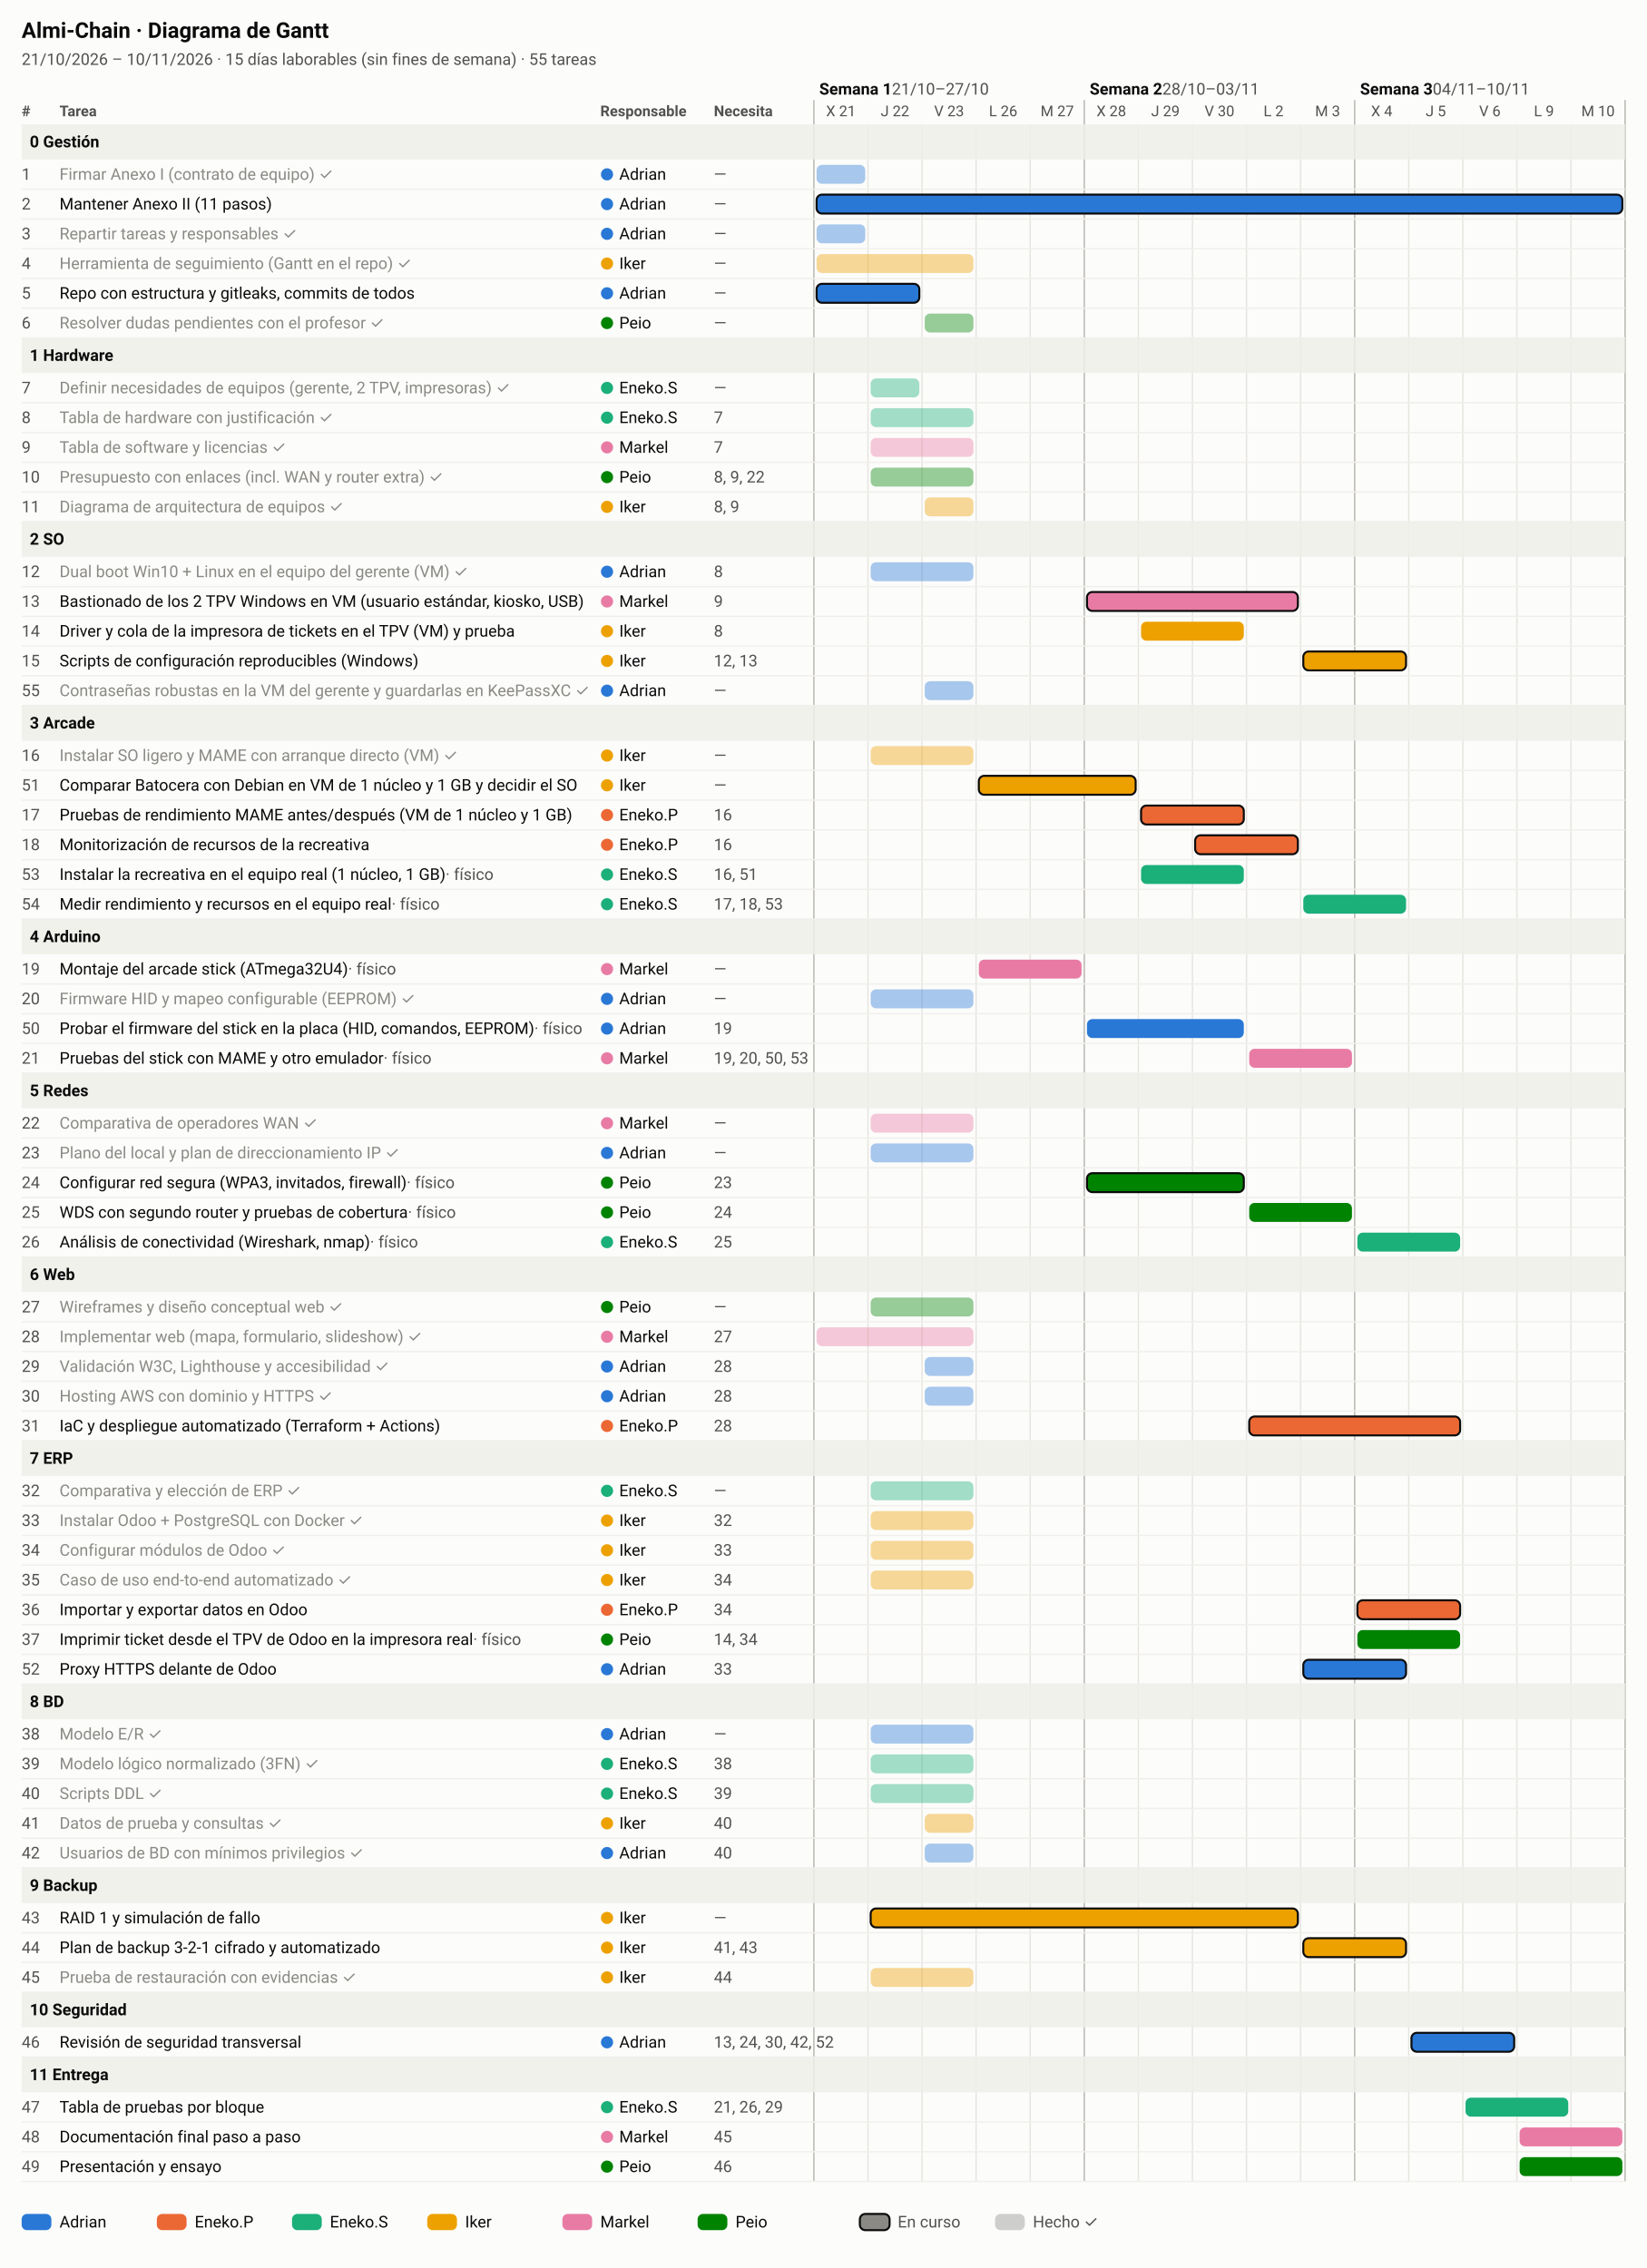
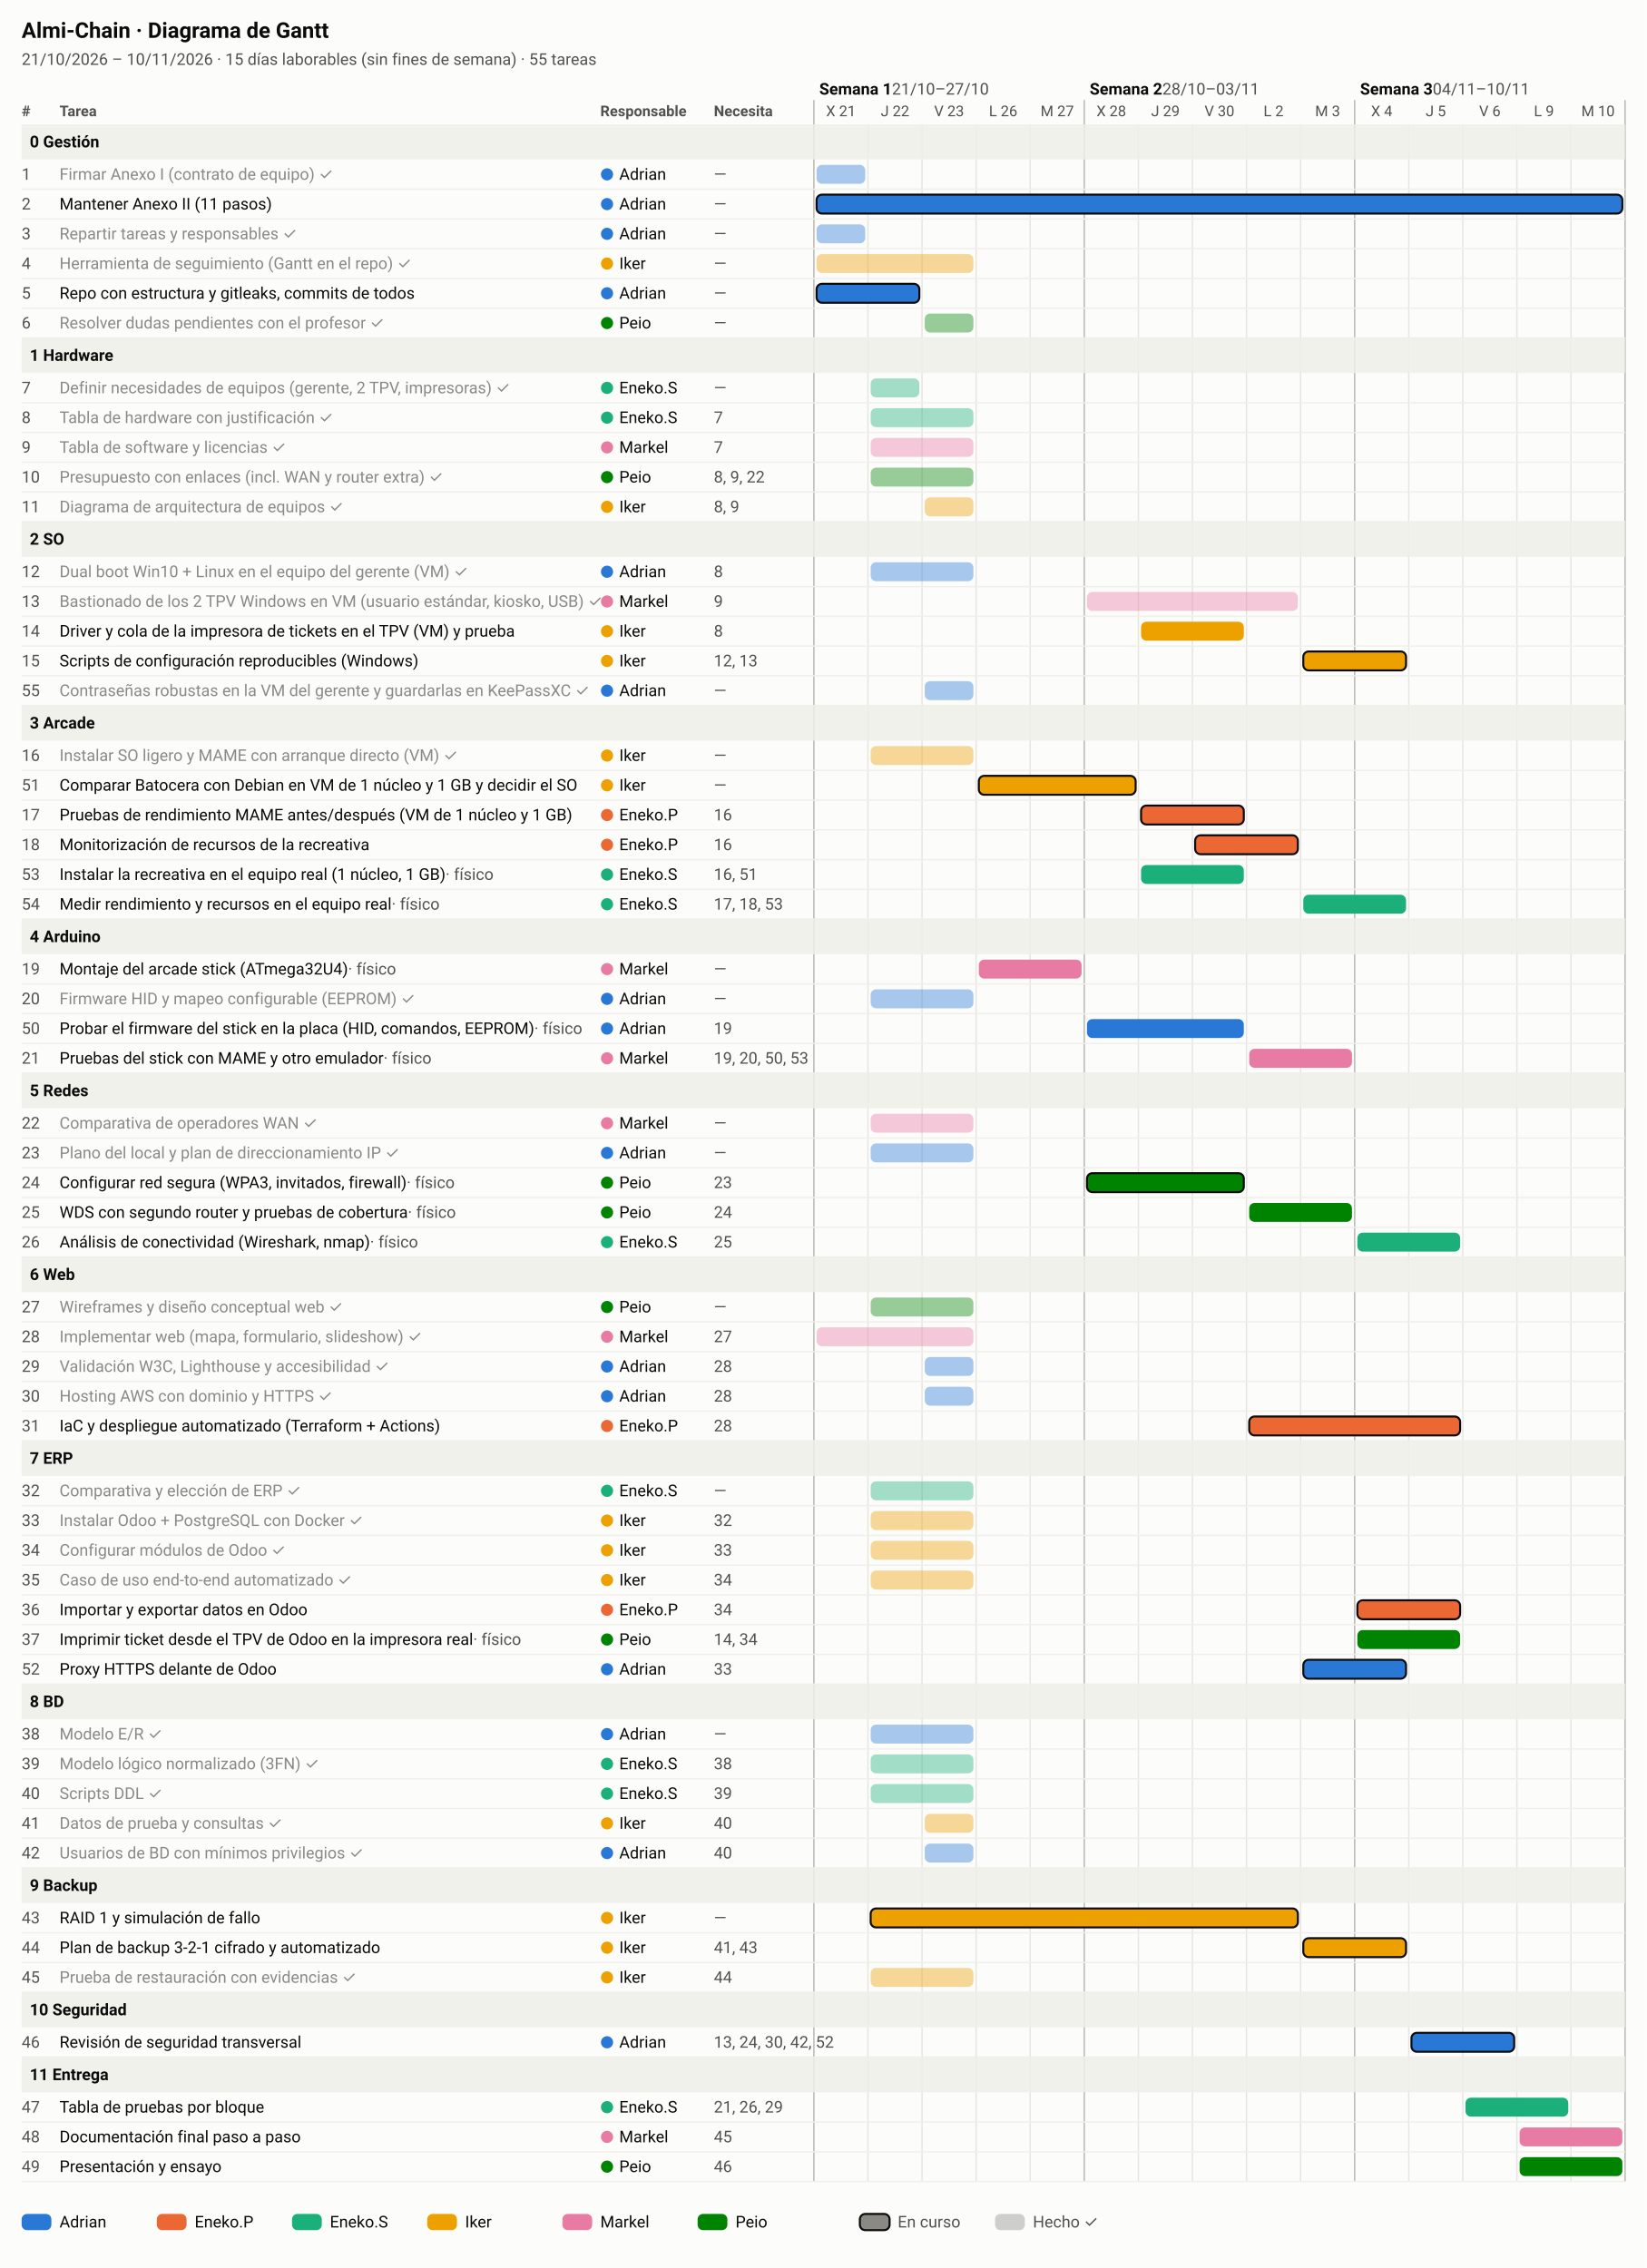
<svg xmlns="http://www.w3.org/2000/svg" width="1218" height="1678" viewBox="0 0 1218 1678" font-family="system-ui, -apple-system, Segoe UI, Roboto, sans-serif" font-size="12">
  <style>.t{fill:#0b0b0b}.s{fill:#52514e}.m{fill:#8a8984}.b{font-weight:600}</style>
  <rect width="1218" height="1678" fill="#fcfcfb" />
  <text x="16" y="28" class="t b" font-size="16">Almi-Chain · Diagrama de Gantt</text>
  <text x="16" y="48" class="s">21/10/2026 – 10/11/2026 · 15 días laborables (sin fines de semana) · 55 tareas</text>
  <text x="606" y="70" class="t b">Semana 1<tspan class="s" font-weight="400"> 21/10–27/10</tspan>
  </text>
  <text x="806" y="70" class="t b">Semana 2<tspan class="s" font-weight="400"> 28/10–03/11</tspan>
  </text>
  <text x="1006" y="70" class="t b">Semana 3<tspan class="s" font-weight="400"> 04/11–10/11</tspan>
  </text>
  <text x="622.0" y="86" text-anchor="middle" class="s" font-size="11">X 21</text>
  <text x="662.0" y="86" text-anchor="middle" class="s" font-size="11">J 22</text>
  <text x="702.0" y="86" text-anchor="middle" class="s" font-size="11">V 23</text>
  <text x="742.0" y="86" text-anchor="middle" class="s" font-size="11">L 26</text>
  <text x="782.0" y="86" text-anchor="middle" class="s" font-size="11">M 27</text>
  <text x="822.0" y="86" text-anchor="middle" class="s" font-size="11">X 28</text>
  <text x="862.0" y="86" text-anchor="middle" class="s" font-size="11">J 29</text>
  <text x="902.0" y="86" text-anchor="middle" class="s" font-size="11">V 30</text>
  <text x="942.0" y="86" text-anchor="middle" class="s" font-size="11">L 2</text>
  <text x="982.0" y="86" text-anchor="middle" class="s" font-size="11">M 3</text>
  <text x="1022.0" y="86" text-anchor="middle" class="s" font-size="11">X 4</text>
  <text x="1062.0" y="86" text-anchor="middle" class="s" font-size="11">J 5</text>
  <text x="1102.0" y="86" text-anchor="middle" class="s" font-size="11">V 6</text>
  <text x="1142.0" y="86" text-anchor="middle" class="s" font-size="11">L 9</text>
  <text x="1182.0" y="86" text-anchor="middle" class="s" font-size="11">M 10</text>
  <text x="16" y="86" class="s b" font-size="11">#</text>
  <text x="44" y="86" class="s b" font-size="11">Tarea</text>
  <text x="444" y="86" class="s b" font-size="11">Responsable</text>
  <text x="528" y="86" class="s b" font-size="11">Necesita</text>
  <line x1="602" y1="74" x2="602" y2="1614" stroke="#b8b7b0" stroke-width="1" />
  <line x1="642" y1="92" x2="642" y2="1614" stroke="#e6e5e0" stroke-width="1" />
  <line x1="682" y1="92" x2="682" y2="1614" stroke="#e6e5e0" stroke-width="1" />
  <line x1="722" y1="92" x2="722" y2="1614" stroke="#e6e5e0" stroke-width="1" />
  <line x1="762" y1="92" x2="762" y2="1614" stroke="#e6e5e0" stroke-width="1" />
  <line x1="802" y1="74" x2="802" y2="1614" stroke="#b8b7b0" stroke-width="1" />
  <line x1="842" y1="92" x2="842" y2="1614" stroke="#e6e5e0" stroke-width="1" />
  <line x1="882" y1="92" x2="882" y2="1614" stroke="#e6e5e0" stroke-width="1" />
  <line x1="922" y1="92" x2="922" y2="1614" stroke="#e6e5e0" stroke-width="1" />
  <line x1="962" y1="92" x2="962" y2="1614" stroke="#e6e5e0" stroke-width="1" />
  <line x1="1002" y1="74" x2="1002" y2="1614" stroke="#b8b7b0" stroke-width="1" />
  <line x1="1042" y1="92" x2="1042" y2="1614" stroke="#e6e5e0" stroke-width="1" />
  <line x1="1082" y1="92" x2="1082" y2="1614" stroke="#e6e5e0" stroke-width="1" />
  <line x1="1122" y1="92" x2="1122" y2="1614" stroke="#e6e5e0" stroke-width="1" />
  <line x1="1162" y1="92" x2="1162" y2="1614" stroke="#e6e5e0" stroke-width="1" />
  <line x1="1202" y1="74" x2="1202" y2="1614" stroke="#b8b7b0" stroke-width="1" />
  <rect x="16" y="92" width="1186" height="26" fill="#efeeea" fill-opacity="0.85" />
  <text x="22" y="109" class="t b">0 Gestión</text>
  <line x1="16" y1="140" x2="1202" y2="140" stroke="#f0efeb" />
  <text x="16" y="133.0" class="s">1</text>
  <text x="44" y="133.0" class="m">Firmar Anexo I (contrato de equipo) ✓</text>
  <circle cx="449" cy="129.0" r="4.5" fill="#2a78d6" />
  <text x="458" y="133.0" class="t">Adrian</text>
  <text x="528" y="133.0" class="s">—</text>
  <rect x="604" y="122" width="36" height="14" rx="4" fill="#2a78d6" fill-opacity="0.4" />
  <line x1="16" y1="162" x2="1202" y2="162" stroke="#f0efeb" />
  <text x="16" y="155.0" class="s">2</text>
  <text x="44" y="155.0" class="t">Mantener Anexo II (11 pasos)</text>
  <circle cx="449" cy="151.0" r="4.5" fill="#2a78d6" />
  <text x="458" y="155.0" class="t">Adrian</text>
  <text x="528" y="155.0" class="s">—</text>
  <rect x="604" y="144" width="596" height="14" rx="4" fill="#2a78d6" stroke="#0b0b0b" stroke-width="1.5" />
  <line x1="16" y1="184" x2="1202" y2="184" stroke="#f0efeb" />
  <text x="16" y="177.0" class="s">3</text>
  <text x="44" y="177.0" class="m">Repartir tareas y responsables ✓</text>
  <circle cx="449" cy="173.0" r="4.5" fill="#2a78d6" />
  <text x="458" y="177.0" class="t">Adrian</text>
  <text x="528" y="177.0" class="s">—</text>
  <rect x="604" y="166" width="36" height="14" rx="4" fill="#2a78d6" fill-opacity="0.4" />
  <line x1="16" y1="206" x2="1202" y2="206" stroke="#f0efeb" />
  <text x="16" y="199.0" class="s">4</text>
  <text x="44" y="199.0" class="m">Herramienta de seguimiento (Gantt en el repo) ✓</text>
  <circle cx="449" cy="195.0" r="4.5" fill="#eda100" />
  <text x="458" y="199.0" class="t">Iker</text>
  <text x="528" y="199.0" class="s">—</text>
  <rect x="604" y="188" width="116" height="14" rx="4" fill="#eda100" fill-opacity="0.4" />
  <line x1="16" y1="228" x2="1202" y2="228" stroke="#f0efeb" />
  <text x="16" y="221.0" class="s">5</text>
  <text x="44" y="221.0" class="t">Repo con estructura y gitleaks, commits de todos</text>
  <circle cx="449" cy="217.0" r="4.5" fill="#2a78d6" />
  <text x="458" y="221.0" class="t">Adrian</text>
  <text x="528" y="221.0" class="s">—</text>
  <rect x="604" y="210" width="76" height="14" rx="4" fill="#2a78d6" stroke="#0b0b0b" stroke-width="1.5" />
  <line x1="16" y1="250" x2="1202" y2="250" stroke="#f0efeb" />
  <text x="16" y="243.0" class="s">6</text>
  <text x="44" y="243.0" class="m">Resolver dudas pendientes con el profesor ✓</text>
  <circle cx="449" cy="239.0" r="4.5" fill="#008300" />
  <text x="458" y="243.0" class="t">Peio</text>
  <text x="528" y="243.0" class="s">—</text>
  <rect x="684" y="232" width="36" height="14" rx="4" fill="#008300" fill-opacity="0.4" />
  <rect x="16" y="250" width="1186" height="26" fill="#efeeea" fill-opacity="0.85" />
  <text x="22" y="267" class="t b">1 Hardware</text>
  <line x1="16" y1="298" x2="1202" y2="298" stroke="#f0efeb" />
  <text x="16" y="291.0" class="s">7</text>
  <text x="44" y="291.0" class="m">Definir necesidades de equipos (gerente, 2 TPV, impresoras) ✓</text>
  <circle cx="449" cy="287.0" r="4.5" fill="#1baf7a" />
  <text x="458" y="291.0" class="t">Eneko.S</text>
  <text x="528" y="291.0" class="s">—</text>
  <rect x="644" y="280" width="36" height="14" rx="4" fill="#1baf7a" fill-opacity="0.4" />
  <line x1="16" y1="320" x2="1202" y2="320" stroke="#f0efeb" />
  <text x="16" y="313.0" class="s">8</text>
  <text x="44" y="313.0" class="m">Tabla de hardware con justificación ✓</text>
  <circle cx="449" cy="309.0" r="4.5" fill="#1baf7a" />
  <text x="458" y="313.0" class="t">Eneko.S</text>
  <text x="528" y="313.0" class="s">7</text>
  <rect x="644" y="302" width="76" height="14" rx="4" fill="#1baf7a" fill-opacity="0.4" />
  <line x1="16" y1="342" x2="1202" y2="342" stroke="#f0efeb" />
  <text x="16" y="335.0" class="s">9</text>
  <text x="44" y="335.0" class="m">Tabla de software y licencias ✓</text>
  <circle cx="449" cy="331.0" r="4.5" fill="#e87ba4" />
  <text x="458" y="335.0" class="t">Markel</text>
  <text x="528" y="335.0" class="s">7</text>
  <rect x="644" y="324" width="76" height="14" rx="4" fill="#e87ba4" fill-opacity="0.4" />
  <line x1="16" y1="364" x2="1202" y2="364" stroke="#f0efeb" />
  <text x="16" y="357.0" class="s">10</text>
  <text x="44" y="357.0" class="m">Presupuesto con enlaces (incl. WAN y router extra) ✓</text>
  <circle cx="449" cy="353.0" r="4.5" fill="#008300" />
  <text x="458" y="357.0" class="t">Peio</text>
  <text x="528" y="357.0" class="s">8, 9, 22</text>
  <rect x="644" y="346" width="76" height="14" rx="4" fill="#008300" fill-opacity="0.4" />
  <line x1="16" y1="386" x2="1202" y2="386" stroke="#f0efeb" />
  <text x="16" y="379.0" class="s">11</text>
  <text x="44" y="379.0" class="m">Diagrama de arquitectura de equipos ✓</text>
  <circle cx="449" cy="375.0" r="4.5" fill="#eda100" />
  <text x="458" y="379.0" class="t">Iker</text>
  <text x="528" y="379.0" class="s">8, 9</text>
  <rect x="684" y="368" width="36" height="14" rx="4" fill="#eda100" fill-opacity="0.4" />
  <rect x="16" y="386" width="1186" height="26" fill="#efeeea" fill-opacity="0.85" />
  <text x="22" y="403" class="t b">2 SO</text>
  <line x1="16" y1="434" x2="1202" y2="434" stroke="#f0efeb" />
  <text x="16" y="427.0" class="s">12</text>
  <text x="44" y="427.0" class="m">Dual boot Win10 + Linux en el equipo del gerente (VM) ✓</text>
  <circle cx="449" cy="423.0" r="4.5" fill="#2a78d6" />
  <text x="458" y="427.0" class="t">Adrian</text>
  <text x="528" y="427.0" class="s">8</text>
  <rect x="644" y="416" width="76" height="14" rx="4" fill="#2a78d6" fill-opacity="0.4" />
  <line x1="16" y1="456" x2="1202" y2="456" stroke="#f0efeb" />
  <text x="16" y="449.0" class="s">13</text>
-   <text x="44" y="449.0" class="t">Bastionado de los 2 TPV Windows en VM (usuario estándar, kiosko, USB)</text>
+   <text x="44" y="449.0" class="m">Bastionado de los 2 TPV Windows en VM (usuario estándar, kiosko, USB) ✓</text>
  <circle cx="449" cy="445.0" r="4.5" fill="#e87ba4" />
  <text x="458" y="449.0" class="t">Markel</text>
  <text x="528" y="449.0" class="s">9</text>
-   <rect x="804" y="438" width="156" height="14" rx="4" fill="#e87ba4" stroke="#0b0b0b" stroke-width="1.5" />
+   <rect x="804" y="438" width="156" height="14" rx="4" fill="#e87ba4" fill-opacity="0.4" />
  <line x1="16" y1="478" x2="1202" y2="478" stroke="#f0efeb" />
  <text x="16" y="471.0" class="s">14</text>
  <text x="44" y="471.0" class="t">Driver y cola de la impresora de tickets en el TPV (VM) y prueba</text>
  <circle cx="449" cy="467.0" r="4.5" fill="#eda100" />
  <text x="458" y="471.0" class="t">Iker</text>
  <text x="528" y="471.0" class="s">8</text>
  <rect x="844" y="460" width="76" height="14" rx="4" fill="#eda100" />
  <line x1="16" y1="500" x2="1202" y2="500" stroke="#f0efeb" />
  <text x="16" y="493.0" class="s">15</text>
  <text x="44" y="493.0" class="t">Scripts de configuración reproducibles (Windows)</text>
  <circle cx="449" cy="489.0" r="4.5" fill="#eda100" />
  <text x="458" y="493.0" class="t">Iker</text>
  <text x="528" y="493.0" class="s">12, 13</text>
  <rect x="964" y="482" width="76" height="14" rx="4" fill="#eda100" stroke="#0b0b0b" stroke-width="1.5" />
  <line x1="16" y1="522" x2="1202" y2="522" stroke="#f0efeb" />
  <text x="16" y="515.0" class="s">55</text>
  <text x="44" y="515.0" class="m">Contraseñas robustas en la VM del gerente y guardarlas en KeePassXC ✓</text>
  <circle cx="449" cy="511.0" r="4.5" fill="#2a78d6" />
  <text x="458" y="515.0" class="t">Adrian</text>
  <text x="528" y="515.0" class="s">—</text>
  <rect x="684" y="504" width="36" height="14" rx="4" fill="#2a78d6" fill-opacity="0.4" />
  <rect x="16" y="522" width="1186" height="26" fill="#efeeea" fill-opacity="0.85" />
  <text x="22" y="539" class="t b">3 Arcade</text>
  <line x1="16" y1="570" x2="1202" y2="570" stroke="#f0efeb" />
  <text x="16" y="563.0" class="s">16</text>
  <text x="44" y="563.0" class="m">Instalar SO ligero y MAME con arranque directo (VM) ✓</text>
  <circle cx="449" cy="559.0" r="4.5" fill="#eda100" />
  <text x="458" y="563.0" class="t">Iker</text>
  <text x="528" y="563.0" class="s">—</text>
  <rect x="644" y="552" width="76" height="14" rx="4" fill="#eda100" fill-opacity="0.4" />
  <line x1="16" y1="592" x2="1202" y2="592" stroke="#f0efeb" />
  <text x="16" y="585.0" class="s">51</text>
  <text x="44" y="585.0" class="t">Comparar Batocera con Debian en VM de 1 núcleo y 1 GB y decidir el SO</text>
  <circle cx="449" cy="581.0" r="4.5" fill="#eda100" />
  <text x="458" y="585.0" class="t">Iker</text>
  <text x="528" y="585.0" class="s">—</text>
  <rect x="724" y="574" width="116" height="14" rx="4" fill="#eda100" stroke="#0b0b0b" stroke-width="1.5" />
  <line x1="16" y1="614" x2="1202" y2="614" stroke="#f0efeb" />
  <text x="16" y="607.0" class="s">17</text>
  <text x="44" y="607.0" class="t">Pruebas de rendimiento MAME antes/después (VM de 1 núcleo y 1 GB)</text>
  <circle cx="449" cy="603.0" r="4.5" fill="#eb6834" />
  <text x="458" y="607.0" class="t">Eneko.P</text>
  <text x="528" y="607.0" class="s">16</text>
  <rect x="844" y="596" width="76" height="14" rx="4" fill="#eb6834" stroke="#0b0b0b" stroke-width="1.5" />
  <line x1="16" y1="636" x2="1202" y2="636" stroke="#f0efeb" />
  <text x="16" y="629.0" class="s">18</text>
  <text x="44" y="629.0" class="t">Monitorización de recursos de la recreativa</text>
  <circle cx="449" cy="625.0" r="4.5" fill="#eb6834" />
  <text x="458" y="629.0" class="t">Eneko.P</text>
  <text x="528" y="629.0" class="s">16</text>
  <rect x="884" y="618" width="76" height="14" rx="4" fill="#eb6834" stroke="#0b0b0b" stroke-width="1.5" />
  <line x1="16" y1="658" x2="1202" y2="658" stroke="#f0efeb" />
  <text x="16" y="651.0" class="s">53</text>
  <text x="44" y="651.0" class="t">Instalar la recreativa en el equipo real (1 núcleo, 1 GB)<tspan class="s"> · físico</tspan>
  </text>
  <circle cx="449" cy="647.0" r="4.5" fill="#1baf7a" />
  <text x="458" y="651.0" class="t">Eneko.S</text>
  <text x="528" y="651.0" class="s">16, 51</text>
  <rect x="844" y="640" width="76" height="14" rx="4" fill="#1baf7a" />
  <line x1="16" y1="680" x2="1202" y2="680" stroke="#f0efeb" />
  <text x="16" y="673.0" class="s">54</text>
  <text x="44" y="673.0" class="t">Medir rendimiento y recursos en el equipo real<tspan class="s"> · físico</tspan>
  </text>
  <circle cx="449" cy="669.0" r="4.5" fill="#1baf7a" />
  <text x="458" y="673.0" class="t">Eneko.S</text>
  <text x="528" y="673.0" class="s">17, 18, 53</text>
  <rect x="964" y="662" width="76" height="14" rx="4" fill="#1baf7a" />
  <rect x="16" y="680" width="1186" height="26" fill="#efeeea" fill-opacity="0.85" />
  <text x="22" y="697" class="t b">4 Arduino</text>
  <line x1="16" y1="728" x2="1202" y2="728" stroke="#f0efeb" />
  <text x="16" y="721.0" class="s">19</text>
  <text x="44" y="721.0" class="t">Montaje del arcade stick (ATmega32U4)<tspan class="s"> · físico</tspan>
  </text>
  <circle cx="449" cy="717.0" r="4.5" fill="#e87ba4" />
  <text x="458" y="721.0" class="t">Markel</text>
  <text x="528" y="721.0" class="s">—</text>
  <rect x="724" y="710" width="76" height="14" rx="4" fill="#e87ba4" />
  <line x1="16" y1="750" x2="1202" y2="750" stroke="#f0efeb" />
  <text x="16" y="743.0" class="s">20</text>
  <text x="44" y="743.0" class="m">Firmware HID y mapeo configurable (EEPROM) ✓</text>
  <circle cx="449" cy="739.0" r="4.5" fill="#2a78d6" />
  <text x="458" y="743.0" class="t">Adrian</text>
  <text x="528" y="743.0" class="s">—</text>
  <rect x="644" y="732" width="76" height="14" rx="4" fill="#2a78d6" fill-opacity="0.4" />
  <line x1="16" y1="772" x2="1202" y2="772" stroke="#f0efeb" />
  <text x="16" y="765.0" class="s">50</text>
  <text x="44" y="765.0" class="t">Probar el firmware del stick en la placa (HID, comandos, EEPROM)<tspan class="s"> · físico</tspan>
  </text>
  <circle cx="449" cy="761.0" r="4.5" fill="#2a78d6" />
  <text x="458" y="765.0" class="t">Adrian</text>
  <text x="528" y="765.0" class="s">19</text>
  <rect x="804" y="754" width="116" height="14" rx="4" fill="#2a78d6" />
  <line x1="16" y1="794" x2="1202" y2="794" stroke="#f0efeb" />
  <text x="16" y="787.0" class="s">21</text>
  <text x="44" y="787.0" class="t">Pruebas del stick con MAME y otro emulador<tspan class="s"> · físico</tspan>
  </text>
  <circle cx="449" cy="783.0" r="4.5" fill="#e87ba4" />
  <text x="458" y="787.0" class="t">Markel</text>
  <text x="528" y="787.0" class="s">19, 20, 50, 53</text>
  <rect x="924" y="776" width="76" height="14" rx="4" fill="#e87ba4" />
  <rect x="16" y="794" width="1186" height="26" fill="#efeeea" fill-opacity="0.85" />
  <text x="22" y="811" class="t b">5 Redes</text>
  <line x1="16" y1="842" x2="1202" y2="842" stroke="#f0efeb" />
  <text x="16" y="835.0" class="s">22</text>
  <text x="44" y="835.0" class="m">Comparativa de operadores WAN ✓</text>
  <circle cx="449" cy="831.0" r="4.5" fill="#e87ba4" />
  <text x="458" y="835.0" class="t">Markel</text>
  <text x="528" y="835.0" class="s">—</text>
  <rect x="644" y="824" width="76" height="14" rx="4" fill="#e87ba4" fill-opacity="0.4" />
  <line x1="16" y1="864" x2="1202" y2="864" stroke="#f0efeb" />
  <text x="16" y="857.0" class="s">23</text>
  <text x="44" y="857.0" class="m">Plano del local y plan de direccionamiento IP ✓</text>
  <circle cx="449" cy="853.0" r="4.5" fill="#2a78d6" />
  <text x="458" y="857.0" class="t">Adrian</text>
  <text x="528" y="857.0" class="s">—</text>
  <rect x="644" y="846" width="76" height="14" rx="4" fill="#2a78d6" fill-opacity="0.4" />
  <line x1="16" y1="886" x2="1202" y2="886" stroke="#f0efeb" />
  <text x="16" y="879.0" class="s">24</text>
  <text x="44" y="879.0" class="t">Configurar red segura (WPA3, invitados, firewall)<tspan class="s"> · físico</tspan>
  </text>
  <circle cx="449" cy="875.0" r="4.5" fill="#008300" />
  <text x="458" y="879.0" class="t">Peio</text>
  <text x="528" y="879.0" class="s">23</text>
  <rect x="804" y="868" width="116" height="14" rx="4" fill="#008300" stroke="#0b0b0b" stroke-width="1.5" />
  <line x1="16" y1="908" x2="1202" y2="908" stroke="#f0efeb" />
  <text x="16" y="901.0" class="s">25</text>
  <text x="44" y="901.0" class="t">WDS con segundo router y pruebas de cobertura<tspan class="s"> · físico</tspan>
  </text>
  <circle cx="449" cy="897.0" r="4.5" fill="#008300" />
  <text x="458" y="901.0" class="t">Peio</text>
  <text x="528" y="901.0" class="s">24</text>
  <rect x="924" y="890" width="76" height="14" rx="4" fill="#008300" />
  <line x1="16" y1="930" x2="1202" y2="930" stroke="#f0efeb" />
  <text x="16" y="923.0" class="s">26</text>
  <text x="44" y="923.0" class="t">Análisis de conectividad (Wireshark, nmap)<tspan class="s"> · físico</tspan>
  </text>
  <circle cx="449" cy="919.0" r="4.5" fill="#1baf7a" />
  <text x="458" y="923.0" class="t">Eneko.S</text>
  <text x="528" y="923.0" class="s">25</text>
  <rect x="1004" y="912" width="76" height="14" rx="4" fill="#1baf7a" />
  <rect x="16" y="930" width="1186" height="26" fill="#efeeea" fill-opacity="0.85" />
  <text x="22" y="947" class="t b">6 Web</text>
  <line x1="16" y1="978" x2="1202" y2="978" stroke="#f0efeb" />
  <text x="16" y="971.0" class="s">27</text>
  <text x="44" y="971.0" class="m">Wireframes y diseño conceptual web ✓</text>
  <circle cx="449" cy="967.0" r="4.5" fill="#008300" />
  <text x="458" y="971.0" class="t">Peio</text>
  <text x="528" y="971.0" class="s">—</text>
  <rect x="644" y="960" width="76" height="14" rx="4" fill="#008300" fill-opacity="0.4" />
  <line x1="16" y1="1000" x2="1202" y2="1000" stroke="#f0efeb" />
  <text x="16" y="993.0" class="s">28</text>
  <text x="44" y="993.0" class="m">Implementar web (mapa, formulario, slideshow) ✓</text>
  <circle cx="449" cy="989.0" r="4.5" fill="#e87ba4" />
  <text x="458" y="993.0" class="t">Markel</text>
  <text x="528" y="993.0" class="s">27</text>
  <rect x="604" y="982" width="116" height="14" rx="4" fill="#e87ba4" fill-opacity="0.4" />
  <line x1="16" y1="1022" x2="1202" y2="1022" stroke="#f0efeb" />
  <text x="16" y="1015.0" class="s">29</text>
  <text x="44" y="1015.0" class="m">Validación W3C, Lighthouse y accesibilidad ✓</text>
  <circle cx="449" cy="1011.0" r="4.5" fill="#2a78d6" />
  <text x="458" y="1015.0" class="t">Adrian</text>
  <text x="528" y="1015.0" class="s">28</text>
  <rect x="684" y="1004" width="36" height="14" rx="4" fill="#2a78d6" fill-opacity="0.4" />
  <line x1="16" y1="1044" x2="1202" y2="1044" stroke="#f0efeb" />
  <text x="16" y="1037.0" class="s">30</text>
  <text x="44" y="1037.0" class="m">Hosting AWS con dominio y HTTPS ✓</text>
  <circle cx="449" cy="1033.0" r="4.5" fill="#2a78d6" />
  <text x="458" y="1037.0" class="t">Adrian</text>
  <text x="528" y="1037.0" class="s">28</text>
  <rect x="684" y="1026" width="36" height="14" rx="4" fill="#2a78d6" fill-opacity="0.4" />
  <line x1="16" y1="1066" x2="1202" y2="1066" stroke="#f0efeb" />
  <text x="16" y="1059.0" class="s">31</text>
  <text x="44" y="1059.0" class="t">IaC y despliegue automatizado (Terraform + Actions)</text>
  <circle cx="449" cy="1055.0" r="4.5" fill="#eb6834" />
  <text x="458" y="1059.0" class="t">Eneko.P</text>
  <text x="528" y="1059.0" class="s">28</text>
  <rect x="924" y="1048" width="156" height="14" rx="4" fill="#eb6834" stroke="#0b0b0b" stroke-width="1.5" />
  <rect x="16" y="1066" width="1186" height="26" fill="#efeeea" fill-opacity="0.85" />
  <text x="22" y="1083" class="t b">7 ERP</text>
  <line x1="16" y1="1114" x2="1202" y2="1114" stroke="#f0efeb" />
  <text x="16" y="1107.0" class="s">32</text>
  <text x="44" y="1107.0" class="m">Comparativa y elección de ERP ✓</text>
  <circle cx="449" cy="1103.0" r="4.5" fill="#1baf7a" />
  <text x="458" y="1107.0" class="t">Eneko.S</text>
  <text x="528" y="1107.0" class="s">—</text>
  <rect x="644" y="1096" width="76" height="14" rx="4" fill="#1baf7a" fill-opacity="0.4" />
  <line x1="16" y1="1136" x2="1202" y2="1136" stroke="#f0efeb" />
  <text x="16" y="1129.0" class="s">33</text>
  <text x="44" y="1129.0" class="m">Instalar Odoo + PostgreSQL con Docker ✓</text>
  <circle cx="449" cy="1125.0" r="4.5" fill="#eda100" />
  <text x="458" y="1129.0" class="t">Iker</text>
  <text x="528" y="1129.0" class="s">32</text>
  <rect x="644" y="1118" width="76" height="14" rx="4" fill="#eda100" fill-opacity="0.4" />
  <line x1="16" y1="1158" x2="1202" y2="1158" stroke="#f0efeb" />
  <text x="16" y="1151.0" class="s">34</text>
  <text x="44" y="1151.0" class="m">Configurar módulos de Odoo ✓</text>
  <circle cx="449" cy="1147.0" r="4.5" fill="#eda100" />
  <text x="458" y="1151.0" class="t">Iker</text>
  <text x="528" y="1151.0" class="s">33</text>
  <rect x="644" y="1140" width="76" height="14" rx="4" fill="#eda100" fill-opacity="0.4" />
  <line x1="16" y1="1180" x2="1202" y2="1180" stroke="#f0efeb" />
  <text x="16" y="1173.0" class="s">35</text>
  <text x="44" y="1173.0" class="m">Caso de uso end-to-end automatizado ✓</text>
  <circle cx="449" cy="1169.0" r="4.5" fill="#eda100" />
  <text x="458" y="1173.0" class="t">Iker</text>
  <text x="528" y="1173.0" class="s">34</text>
  <rect x="644" y="1162" width="76" height="14" rx="4" fill="#eda100" fill-opacity="0.4" />
  <line x1="16" y1="1202" x2="1202" y2="1202" stroke="#f0efeb" />
  <text x="16" y="1195.0" class="s">36</text>
  <text x="44" y="1195.0" class="t">Importar y exportar datos en Odoo</text>
  <circle cx="449" cy="1191.0" r="4.5" fill="#eb6834" />
  <text x="458" y="1195.0" class="t">Eneko.P</text>
  <text x="528" y="1195.0" class="s">34</text>
  <rect x="1004" y="1184" width="76" height="14" rx="4" fill="#eb6834" stroke="#0b0b0b" stroke-width="1.5" />
  <line x1="16" y1="1224" x2="1202" y2="1224" stroke="#f0efeb" />
  <text x="16" y="1217.0" class="s">37</text>
  <text x="44" y="1217.0" class="t">Imprimir ticket desde el TPV de Odoo en la impresora real<tspan class="s"> · físico</tspan>
  </text>
  <circle cx="449" cy="1213.0" r="4.5" fill="#008300" />
  <text x="458" y="1217.0" class="t">Peio</text>
  <text x="528" y="1217.0" class="s">14, 34</text>
  <rect x="1004" y="1206" width="76" height="14" rx="4" fill="#008300" />
  <line x1="16" y1="1246" x2="1202" y2="1246" stroke="#f0efeb" />
  <text x="16" y="1239.0" class="s">52</text>
  <text x="44" y="1239.0" class="t">Proxy HTTPS delante de Odoo</text>
  <circle cx="449" cy="1235.0" r="4.5" fill="#2a78d6" />
  <text x="458" y="1239.0" class="t">Adrian</text>
  <text x="528" y="1239.0" class="s">33</text>
  <rect x="964" y="1228" width="76" height="14" rx="4" fill="#2a78d6" stroke="#0b0b0b" stroke-width="1.5" />
  <rect x="16" y="1246" width="1186" height="26" fill="#efeeea" fill-opacity="0.85" />
  <text x="22" y="1263" class="t b">8 BD</text>
  <line x1="16" y1="1294" x2="1202" y2="1294" stroke="#f0efeb" />
  <text x="16" y="1287.0" class="s">38</text>
  <text x="44" y="1287.0" class="m">Modelo E/R ✓</text>
  <circle cx="449" cy="1283.0" r="4.5" fill="#2a78d6" />
  <text x="458" y="1287.0" class="t">Adrian</text>
  <text x="528" y="1287.0" class="s">—</text>
  <rect x="644" y="1276" width="76" height="14" rx="4" fill="#2a78d6" fill-opacity="0.4" />
  <line x1="16" y1="1316" x2="1202" y2="1316" stroke="#f0efeb" />
  <text x="16" y="1309.0" class="s">39</text>
  <text x="44" y="1309.0" class="m">Modelo lógico normalizado (3FN) ✓</text>
  <circle cx="449" cy="1305.0" r="4.5" fill="#1baf7a" />
  <text x="458" y="1309.0" class="t">Eneko.S</text>
  <text x="528" y="1309.0" class="s">38</text>
  <rect x="644" y="1298" width="76" height="14" rx="4" fill="#1baf7a" fill-opacity="0.4" />
  <line x1="16" y1="1338" x2="1202" y2="1338" stroke="#f0efeb" />
  <text x="16" y="1331.0" class="s">40</text>
  <text x="44" y="1331.0" class="m">Scripts DDL ✓</text>
  <circle cx="449" cy="1327.0" r="4.5" fill="#1baf7a" />
  <text x="458" y="1331.0" class="t">Eneko.S</text>
  <text x="528" y="1331.0" class="s">39</text>
  <rect x="644" y="1320" width="76" height="14" rx="4" fill="#1baf7a" fill-opacity="0.4" />
  <line x1="16" y1="1360" x2="1202" y2="1360" stroke="#f0efeb" />
  <text x="16" y="1353.0" class="s">41</text>
  <text x="44" y="1353.0" class="m">Datos de prueba y consultas ✓</text>
  <circle cx="449" cy="1349.0" r="4.5" fill="#eda100" />
  <text x="458" y="1353.0" class="t">Iker</text>
  <text x="528" y="1353.0" class="s">40</text>
  <rect x="684" y="1342" width="36" height="14" rx="4" fill="#eda100" fill-opacity="0.4" />
  <line x1="16" y1="1382" x2="1202" y2="1382" stroke="#f0efeb" />
  <text x="16" y="1375.0" class="s">42</text>
  <text x="44" y="1375.0" class="m">Usuarios de BD con mínimos privilegios ✓</text>
  <circle cx="449" cy="1371.0" r="4.5" fill="#2a78d6" />
  <text x="458" y="1375.0" class="t">Adrian</text>
  <text x="528" y="1375.0" class="s">40</text>
  <rect x="684" y="1364" width="36" height="14" rx="4" fill="#2a78d6" fill-opacity="0.4" />
  <rect x="16" y="1382" width="1186" height="26" fill="#efeeea" fill-opacity="0.85" />
  <text x="22" y="1399" class="t b">9 Backup</text>
  <line x1="16" y1="1430" x2="1202" y2="1430" stroke="#f0efeb" />
  <text x="16" y="1423.0" class="s">43</text>
  <text x="44" y="1423.0" class="t">RAID 1 y simulación de fallo</text>
  <circle cx="449" cy="1419.0" r="4.5" fill="#eda100" />
  <text x="458" y="1423.0" class="t">Iker</text>
  <text x="528" y="1423.0" class="s">—</text>
  <rect x="644" y="1412" width="316" height="14" rx="4" fill="#eda100" stroke="#0b0b0b" stroke-width="1.5" />
  <line x1="16" y1="1452" x2="1202" y2="1452" stroke="#f0efeb" />
  <text x="16" y="1445.0" class="s">44</text>
  <text x="44" y="1445.0" class="t">Plan de backup 3-2-1 cifrado y automatizado</text>
  <circle cx="449" cy="1441.0" r="4.5" fill="#eda100" />
  <text x="458" y="1445.0" class="t">Iker</text>
  <text x="528" y="1445.0" class="s">41, 43</text>
  <rect x="964" y="1434" width="76" height="14" rx="4" fill="#eda100" stroke="#0b0b0b" stroke-width="1.5" />
  <line x1="16" y1="1474" x2="1202" y2="1474" stroke="#f0efeb" />
  <text x="16" y="1467.0" class="s">45</text>
  <text x="44" y="1467.0" class="m">Prueba de restauración con evidencias ✓</text>
  <circle cx="449" cy="1463.0" r="4.5" fill="#eda100" />
  <text x="458" y="1467.0" class="t">Iker</text>
  <text x="528" y="1467.0" class="s">44</text>
  <rect x="644" y="1456" width="76" height="14" rx="4" fill="#eda100" fill-opacity="0.4" />
  <rect x="16" y="1474" width="1186" height="26" fill="#efeeea" fill-opacity="0.85" />
  <text x="22" y="1491" class="t b">10 Seguridad</text>
  <line x1="16" y1="1522" x2="1202" y2="1522" stroke="#f0efeb" />
  <text x="16" y="1515.0" class="s">46</text>
  <text x="44" y="1515.0" class="t">Revisión de seguridad transversal</text>
  <circle cx="449" cy="1511.0" r="4.5" fill="#2a78d6" />
  <text x="458" y="1515.0" class="t">Adrian</text>
  <text x="528" y="1515.0" class="s">13, 24, 30, 42, 52</text>
  <rect x="1044" y="1504" width="76" height="14" rx="4" fill="#2a78d6" stroke="#0b0b0b" stroke-width="1.5" />
  <rect x="16" y="1522" width="1186" height="26" fill="#efeeea" fill-opacity="0.85" />
  <text x="22" y="1539" class="t b">11 Entrega</text>
  <line x1="16" y1="1570" x2="1202" y2="1570" stroke="#f0efeb" />
  <text x="16" y="1563.0" class="s">47</text>
  <text x="44" y="1563.0" class="t">Tabla de pruebas por bloque</text>
  <circle cx="449" cy="1559.0" r="4.5" fill="#1baf7a" />
  <text x="458" y="1563.0" class="t">Eneko.S</text>
  <text x="528" y="1563.0" class="s">21, 26, 29</text>
  <rect x="1084" y="1552" width="76" height="14" rx="4" fill="#1baf7a" />
  <line x1="16" y1="1592" x2="1202" y2="1592" stroke="#f0efeb" />
  <text x="16" y="1585.0" class="s">48</text>
  <text x="44" y="1585.0" class="t">Documentación final paso a paso</text>
  <circle cx="449" cy="1581.0" r="4.5" fill="#e87ba4" />
  <text x="458" y="1585.0" class="t">Markel</text>
  <text x="528" y="1585.0" class="s">45</text>
  <rect x="1124" y="1574" width="76" height="14" rx="4" fill="#e87ba4" />
  <line x1="16" y1="1614" x2="1202" y2="1614" stroke="#f0efeb" />
  <text x="16" y="1607.0" class="s">49</text>
  <text x="44" y="1607.0" class="t">Presentación y ensayo</text>
  <circle cx="449" cy="1603.0" r="4.5" fill="#008300" />
  <text x="458" y="1607.0" class="t">Peio</text>
  <text x="528" y="1607.0" class="s">46</text>
  <rect x="1124" y="1596" width="76" height="14" rx="4" fill="#008300" />
  <rect x="16" y="1638" width="22" height="12" rx="4" fill="#2a78d6" />
  <text x="44" y="1648" class="t">Adrian</text>
  <rect x="116" y="1638" width="22" height="12" rx="4" fill="#eb6834" />
  <text x="144" y="1648" class="t">Eneko.P</text>
  <rect x="216" y="1638" width="22" height="12" rx="4" fill="#1baf7a" />
  <text x="244" y="1648" class="t">Eneko.S</text>
  <rect x="316" y="1638" width="22" height="12" rx="4" fill="#eda100" />
  <text x="344" y="1648" class="t">Iker</text>
  <rect x="416" y="1638" width="22" height="12" rx="4" fill="#e87ba4" />
  <text x="444" y="1648" class="t">Markel</text>
  <rect x="516" y="1638" width="22" height="12" rx="4" fill="#008300" />
  <text x="544" y="1648" class="t">Peio</text>
  <rect x="636" y="1638" width="22" height="12" rx="4" fill="#8a8984" stroke="#0b0b0b" stroke-width="1.5" />
  <text x="664" y="1648" class="s">En curso</text>
  <rect x="736" y="1638" width="22" height="12" rx="4" fill="#8a8984" fill-opacity="0.4" />
  <text x="764" y="1648" class="s">Hecho ✓</text>
</svg>
